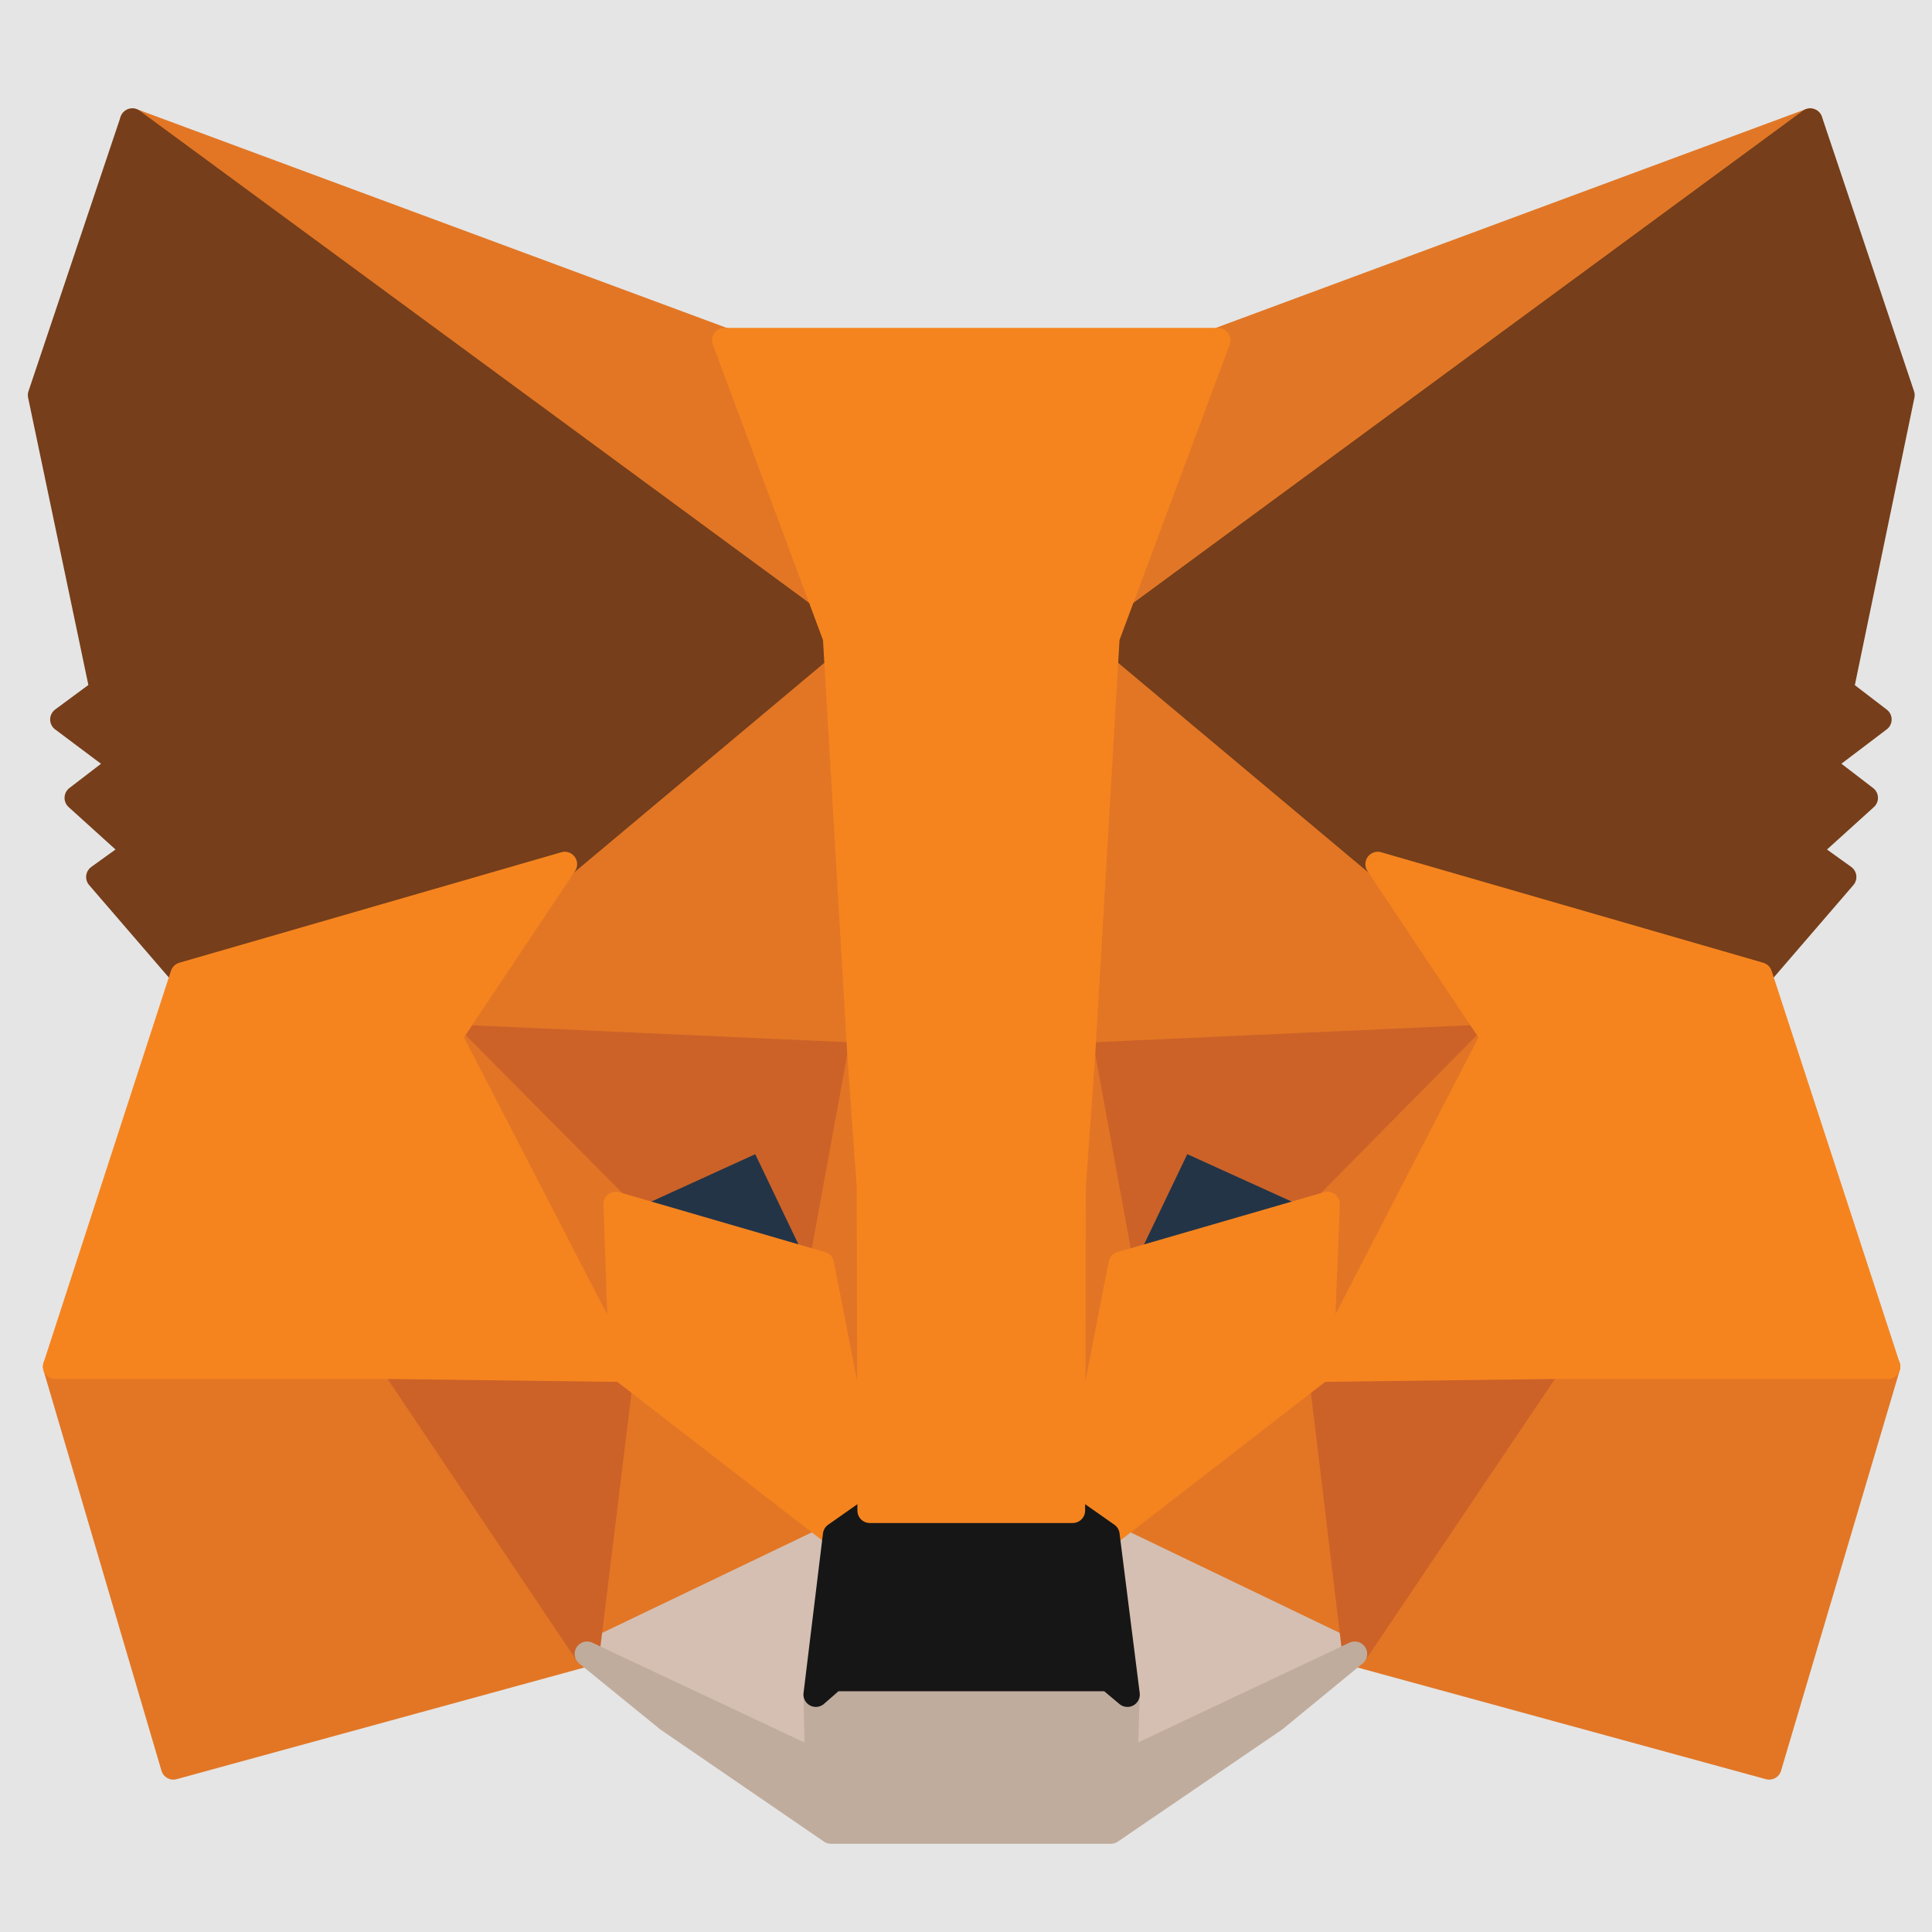
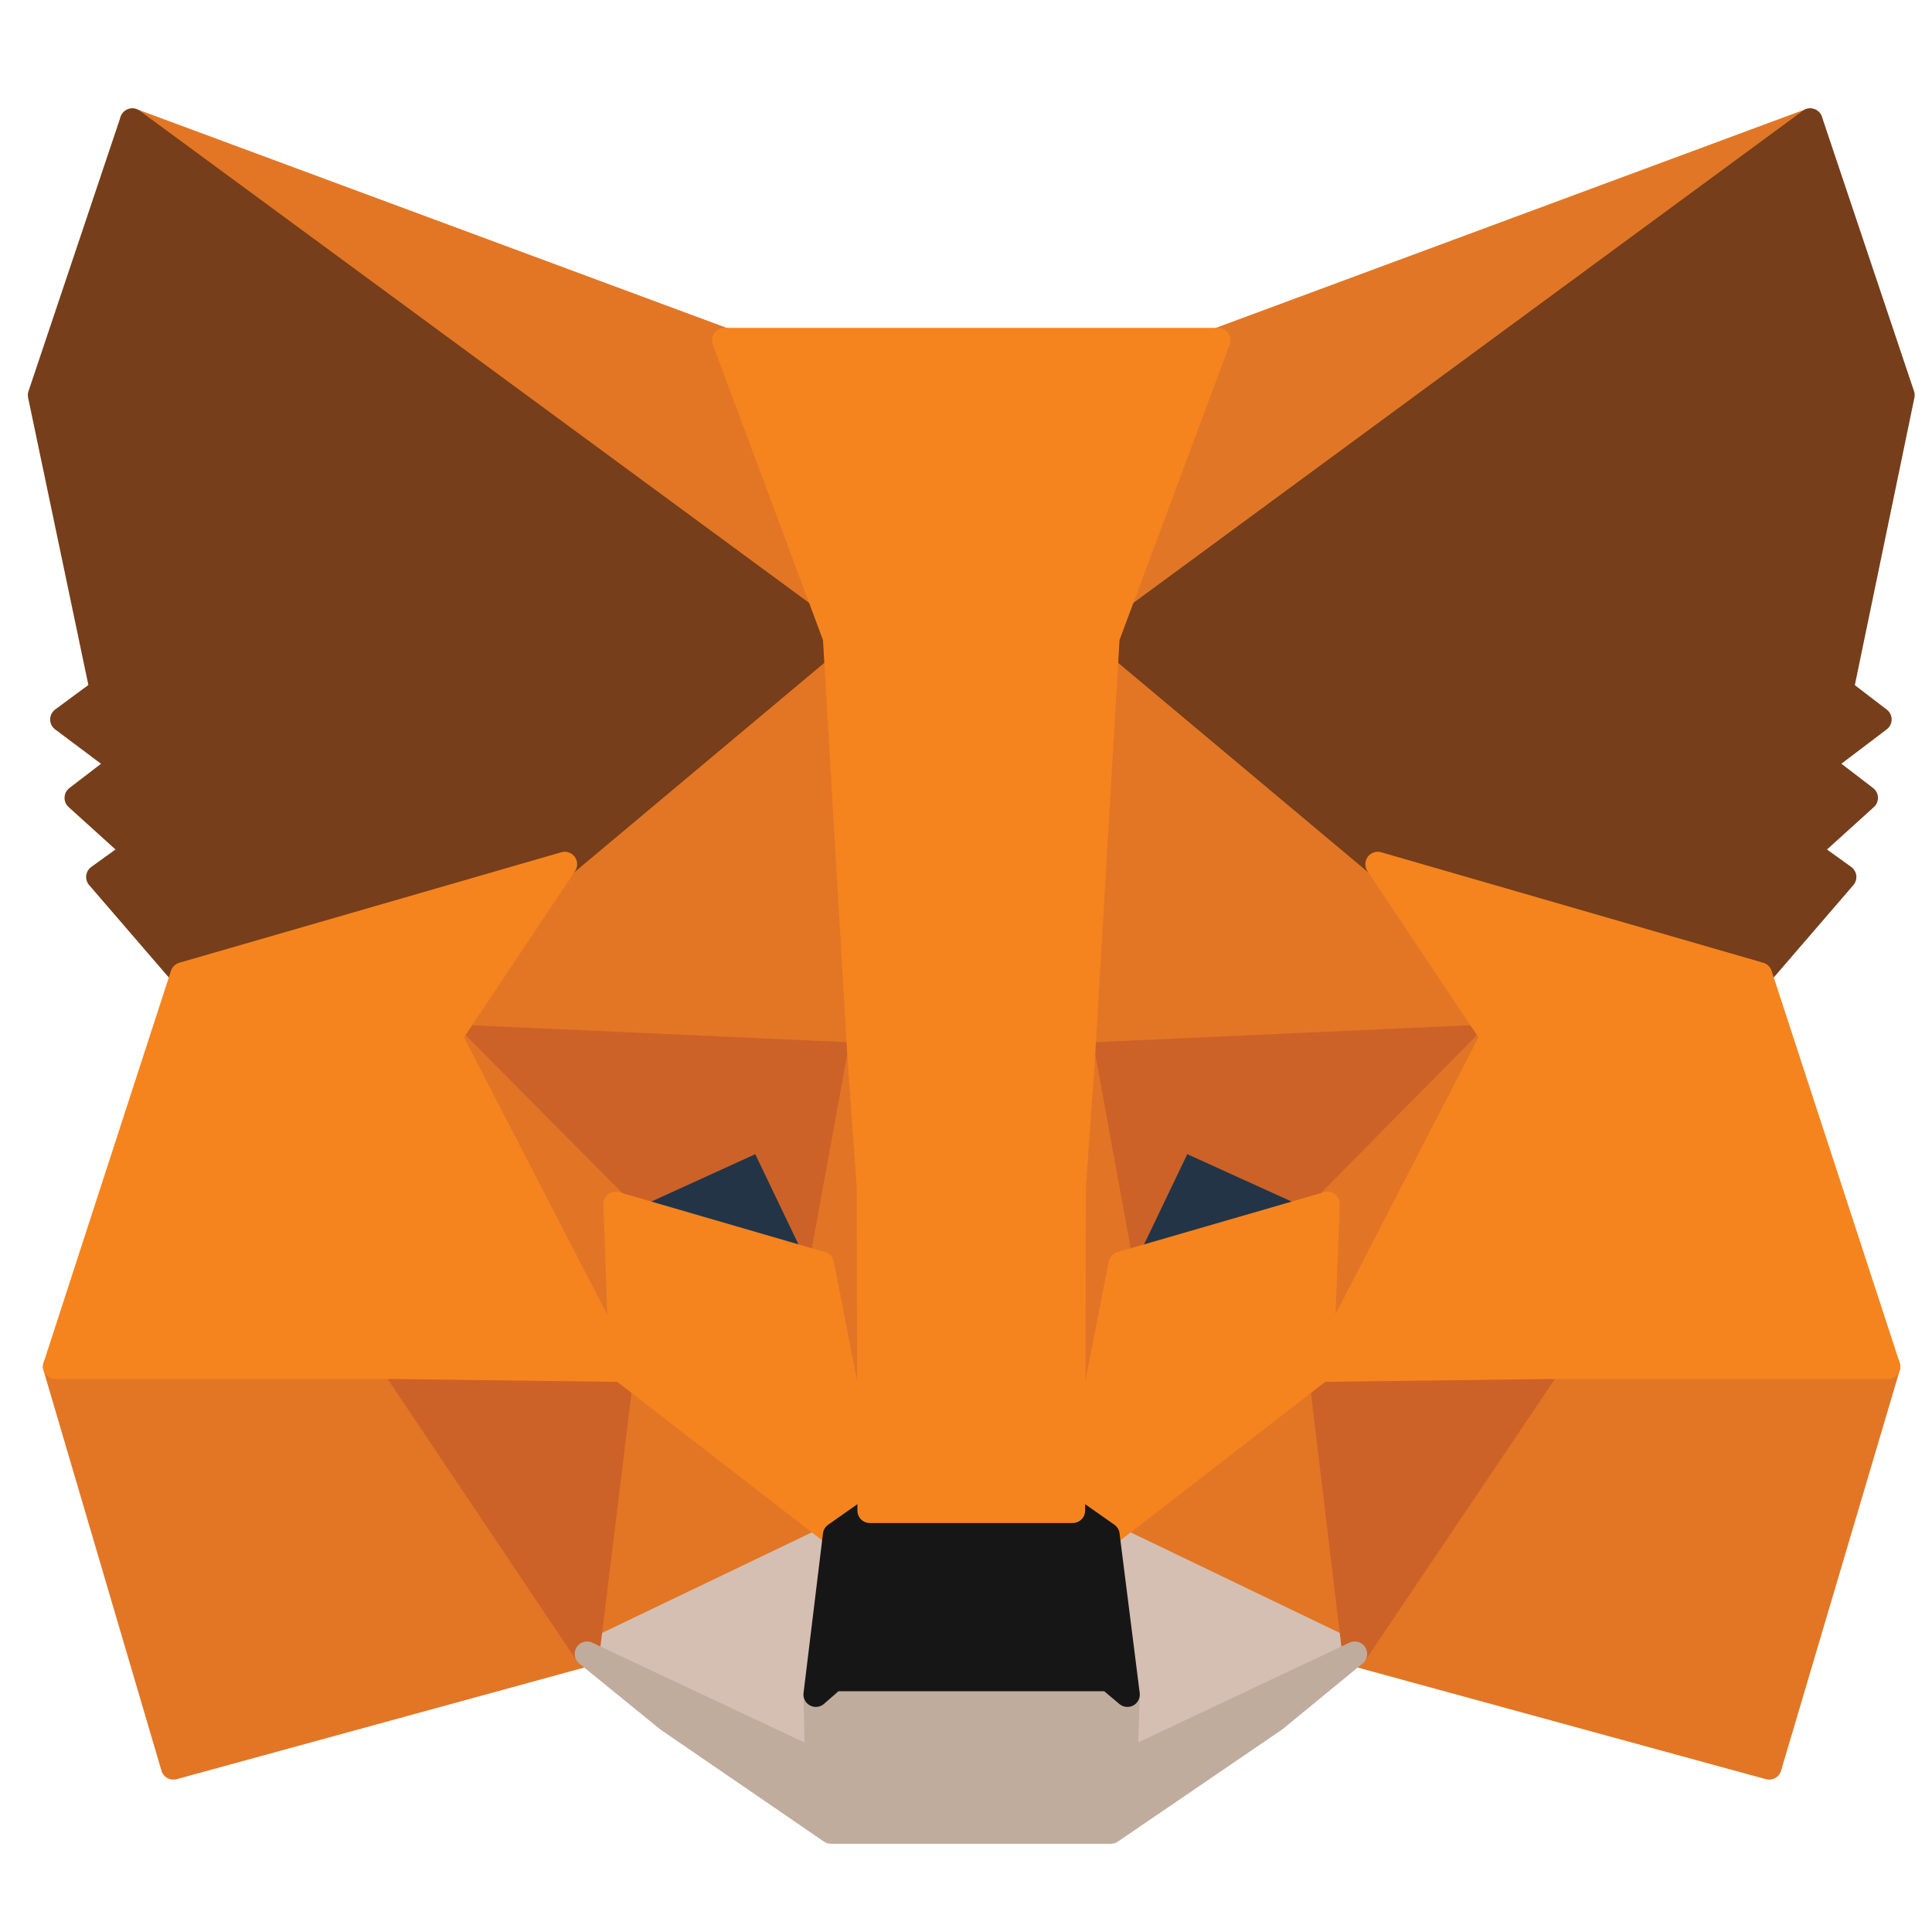
<svg xmlns="http://www.w3.org/2000/svg" width="96" height="96" fill="none">
-   <path fill="#F5F5F5" d="M0 0h96v96H0z" />
-   <path fill="#E5E5E5" d="M-1107-619c0-1.105.9-2 2-2h2597c1.1 0 2 .895 2 2V948c0 1.105-.9 2-2 2h-2597c-1.1 0-2-.895-2-2V-619Z" />
  <path fill="#E17726" stroke="#E17726" stroke-linecap="round" stroke-linejoin="round" stroke-width="1.232" d="M89.947 6 53.803 32.563l6.721-15.655L89.947 6Z" />
  <path fill="#E27625" stroke="#E27625" stroke-linecap="round" stroke-linejoin="round" stroke-width="1.232" d="m6.576 6 35.822 26.81L36 16.908 6.576 6ZM76.933 67.59 67.316 82.18l20.593 5.632 5.899-19.905-16.875-.319ZM2.75 67.908l5.864 19.904 20.556-5.63-9.58-14.593-16.84.32Z" />
  <path fill="#E27625" stroke="#E27625" stroke-linecap="round" stroke-linejoin="round" stroke-width="1.232" d="m28.062 42.94-5.72 8.57 20.378.921-.68-21.781-13.978 12.29ZM68.46 42.94 54.267 30.402l-.465 22.03 20.378-.922-5.72-8.57ZM29.17 82.181l12.334-5.914-10.618-8.217-1.716 14.131ZM55.018 76.267l12.298 5.914-1.68-14.131-10.618 8.217Z" />
  <path fill="#D5BFB2" stroke="#D5BFB2" stroke-linecap="round" stroke-linejoin="round" stroke-width="1.232" d="m67.317 82.181-12.299-5.914L56.02 84.2l-.107 3.365 11.405-5.384ZM29.17 82.181l11.44 5.384-.07-3.365.965-7.933L29.17 82.18Z" />
  <path fill="#233447" stroke="#233447" stroke-linecap="round" stroke-linejoin="round" stroke-width="1.232" d="m40.825 62.808-10.224-2.975 7.221-3.293 3.003 6.268ZM55.697 62.808 58.7 56.54l7.258 3.293-10.26 2.975Z" />
  <path fill="#CC6228" stroke="#CC6228" stroke-linecap="round" stroke-linejoin="round" stroke-width="1.232" d="m29.17 82.181 1.788-14.591-11.368.318 9.58 14.273ZM65.565 67.59l1.752 14.591 9.616-14.273-11.368-.319ZM74.18 51.51l-20.377.921 1.895 10.377L58.7 56.54l7.257 3.293 8.223-8.322ZM30.6 59.833l7.222-3.293 3.003 6.268 1.895-10.377-20.378-.92 8.259 8.322Z" />
  <path fill="#E27525" stroke="#E27525" stroke-linecap="round" stroke-linejoin="round" stroke-width="1.232" d="m22.342 51.51 8.545 16.54-.286-8.217-8.259-8.322ZM65.958 59.833l-.322 8.217 8.545-16.54-8.223 8.323ZM42.72 52.431l-1.895 10.377 2.396 12.255.536-16.15-1.037-6.482ZM53.803 52.431l-1.001 6.446.5 16.186 2.396-12.255-1.895-10.377Z" />
  <path fill="#F5841F" stroke="#F5841F" stroke-linecap="round" stroke-linejoin="round" stroke-width="1.232" d="m55.698 62.808-2.395 12.255 1.716 1.204 10.617-8.217.322-8.217-10.26 2.975ZM30.6 59.833l.287 8.217 10.618 8.217 1.716-1.204-2.396-12.255-10.224-2.975Z" />
  <path fill="#C0AC9D" stroke="#C0AC9D" stroke-linecap="round" stroke-linejoin="round" stroke-width="1.232" d="m55.912 87.564.107-3.364-.93-.78H41.434l-.894.78.072 3.364-11.44-5.383 4.004 3.258L41.29 91h13.907l8.151-5.56 3.969-3.259-11.405 5.383Z" />
  <path fill="#161616" stroke="#161616" stroke-linecap="round" stroke-linejoin="round" stroke-width="1.232" d="m55.019 76.267-1.717-1.205H43.221l-1.716 1.205-.966 7.933.894-.78H55.09l.93.78-1.002-7.933Z" />
  <path fill="#763E1A" stroke="#763E1A" stroke-linecap="round" stroke-linejoin="round" stroke-width="1.232" d="m91.484 34.298 3.039-14.663L89.947 6 55.018 31.677 68.46 42.94l18.984 5.49 4.183-4.853-1.823-1.31 2.895-2.621-2.216-1.7 2.896-2.196-1.895-1.452ZM2 19.635l3.075 14.663-1.967 1.452 2.932 2.196-2.217 1.7 2.896 2.62-1.823 1.311 4.183 4.852 18.983-5.49 13.442-11.262L6.577 6 2 19.635Z" />
  <path fill="#F5841F" stroke="#F5841F" stroke-linecap="round" stroke-linejoin="round" stroke-width="1.232" d="M87.444 48.43 68.46 42.94l5.72 8.57-8.544 16.54 11.297-.142h16.875L87.444 48.43ZM28.062 42.94 9.08 48.43 2.75 67.907h16.838l11.298.142-8.545-16.54 5.72-8.57ZM53.803 52.431l1.215-20.754 5.506-14.769H35.999l5.505 14.77L42.72 52.43l.465 6.517.035 16.115h10.082l.036-16.115.465-6.517Z" />
  <path fill="#000" fill-opacity=".1" d="M-1105-620h2597v-2h-2597v2Zm2598 1V948h2V-619h-2Zm-1 1568h-2597v2h2597v-2Zm-2598-1V-619h-2V948h2Zm1 1c-.55 0-1-.448-1-1h-2c0 1.657 1.34 3 3 3v-2Zm2598-1c0 .552-.45 1-1 1v2c1.66 0 3-1.343 3-3h-2Zm-1-1568c.55 0 1 .448 1 1h2c0-1.657-1.34-3-3-3v2Zm-2597-2c-1.66 0-3 1.343-3 3h2c0-.552.45-1 1-1v-2Z" />
</svg>
